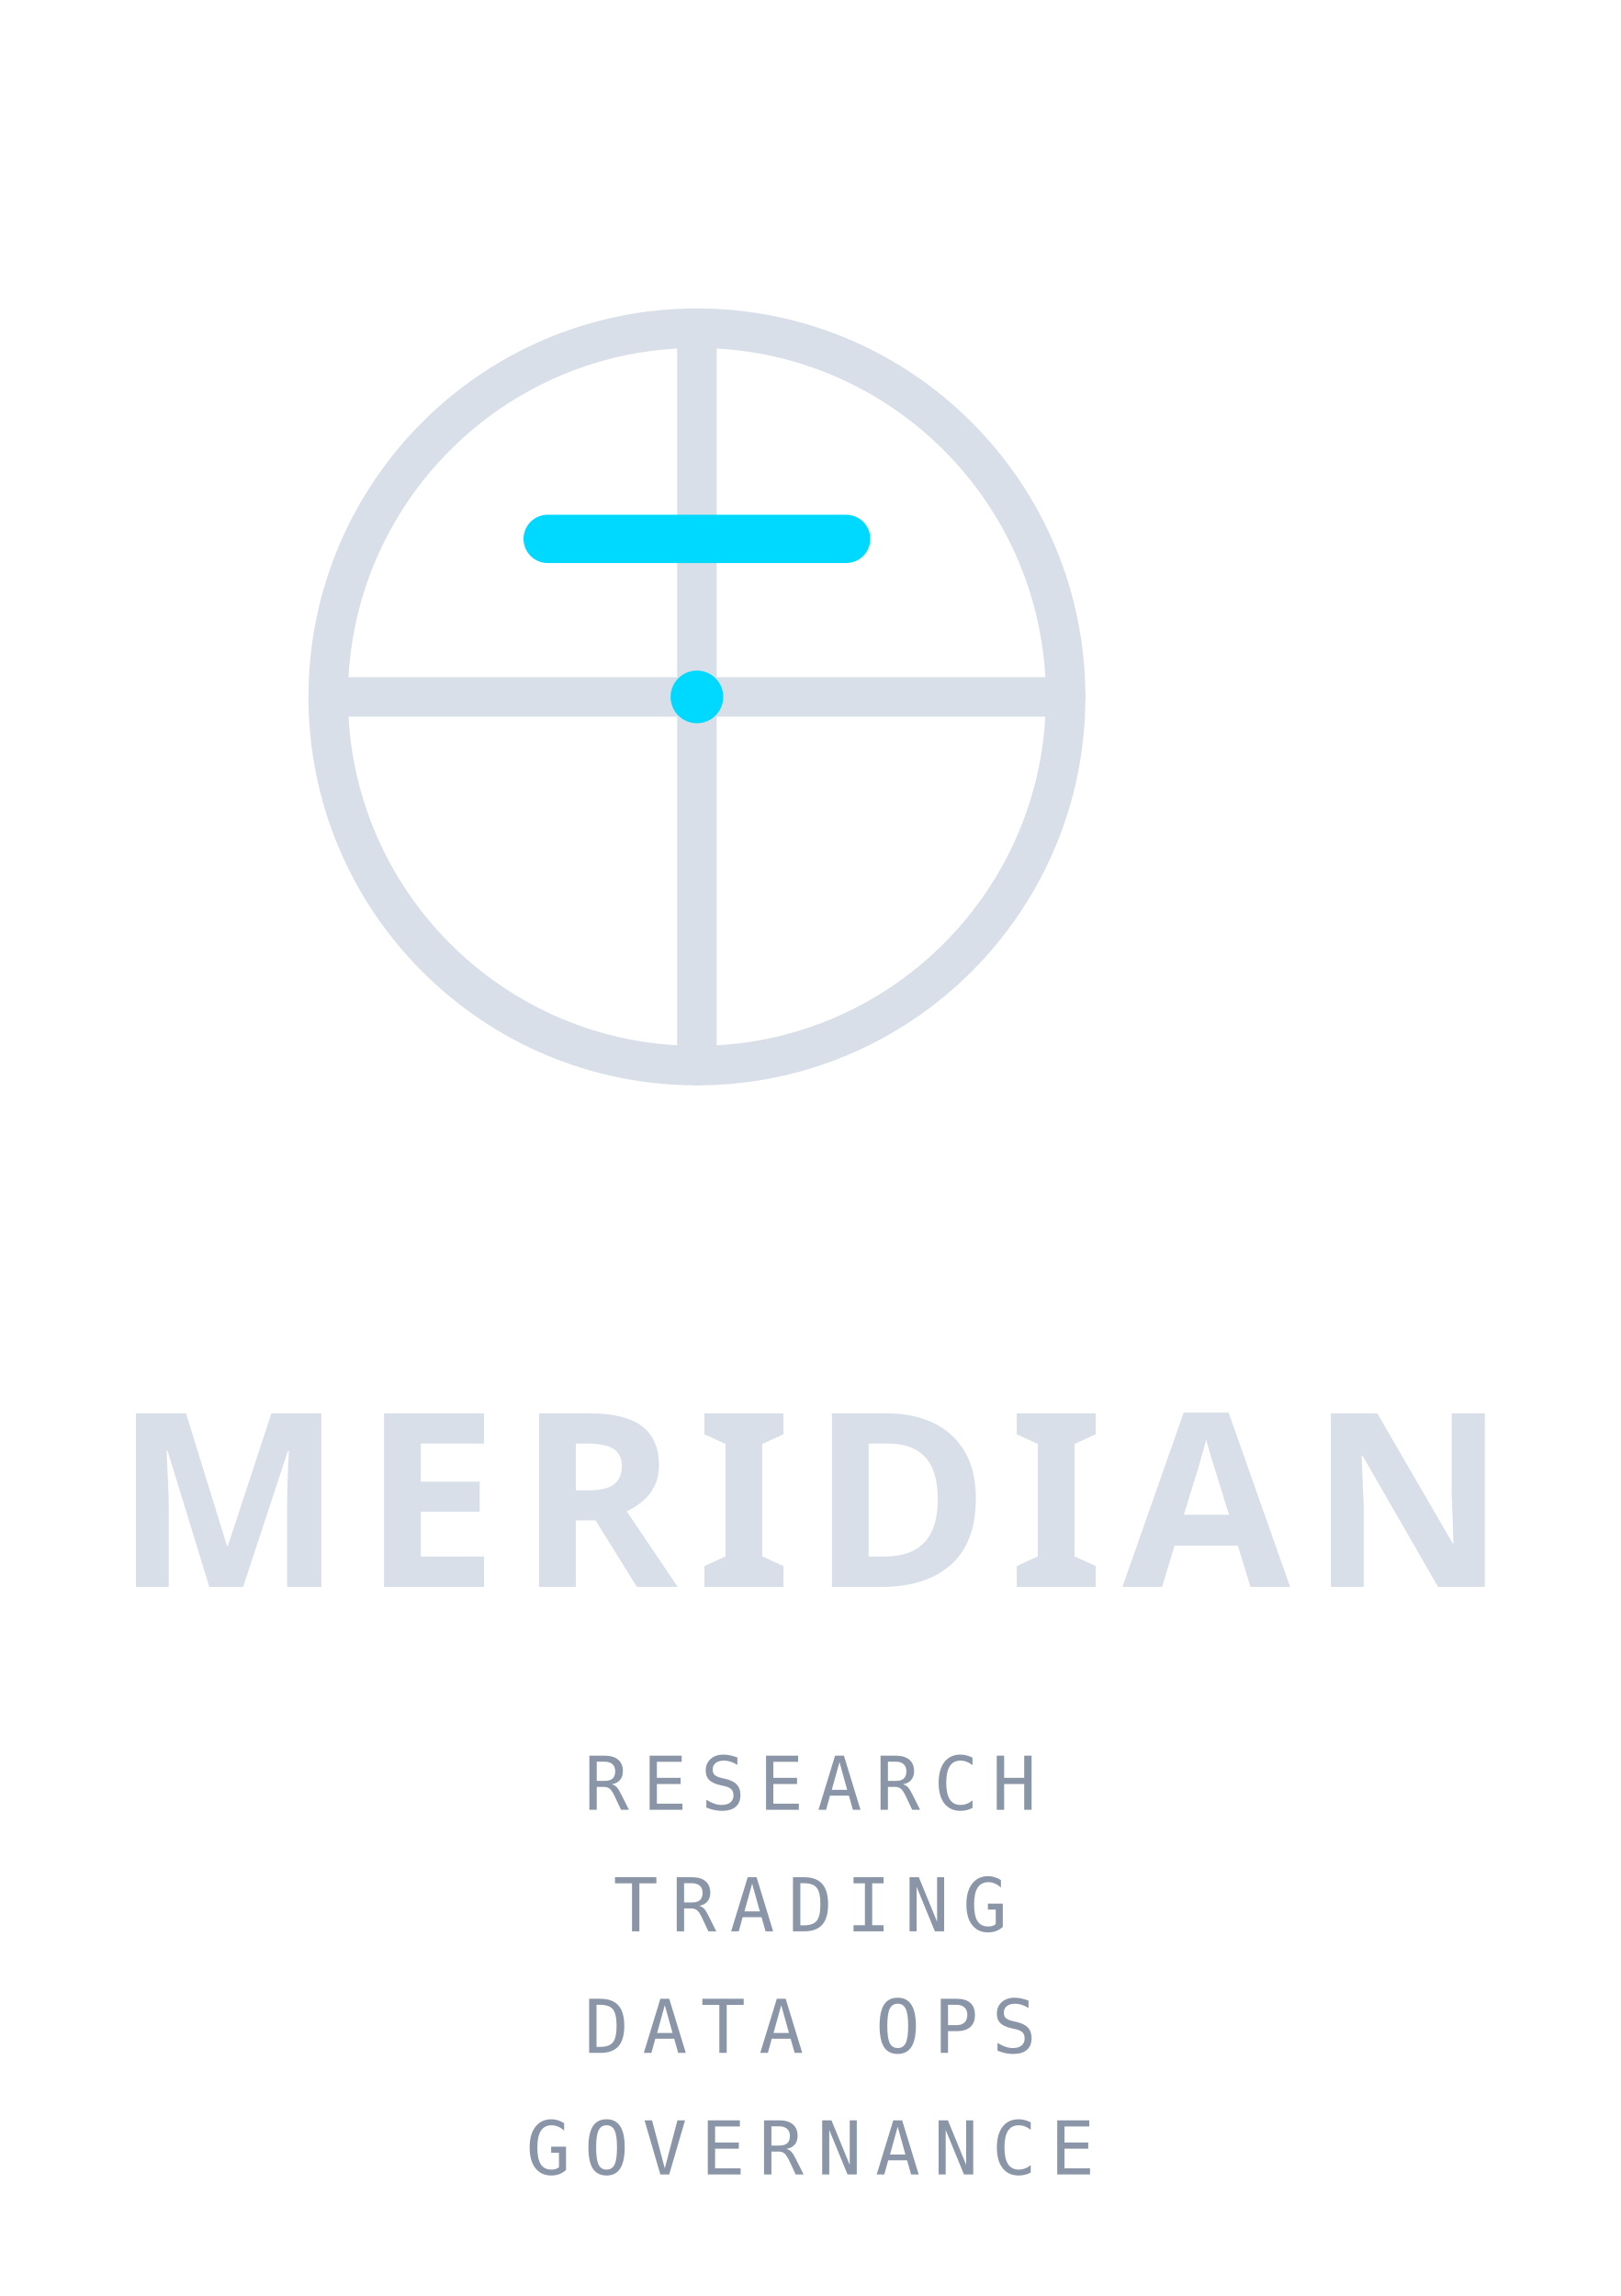
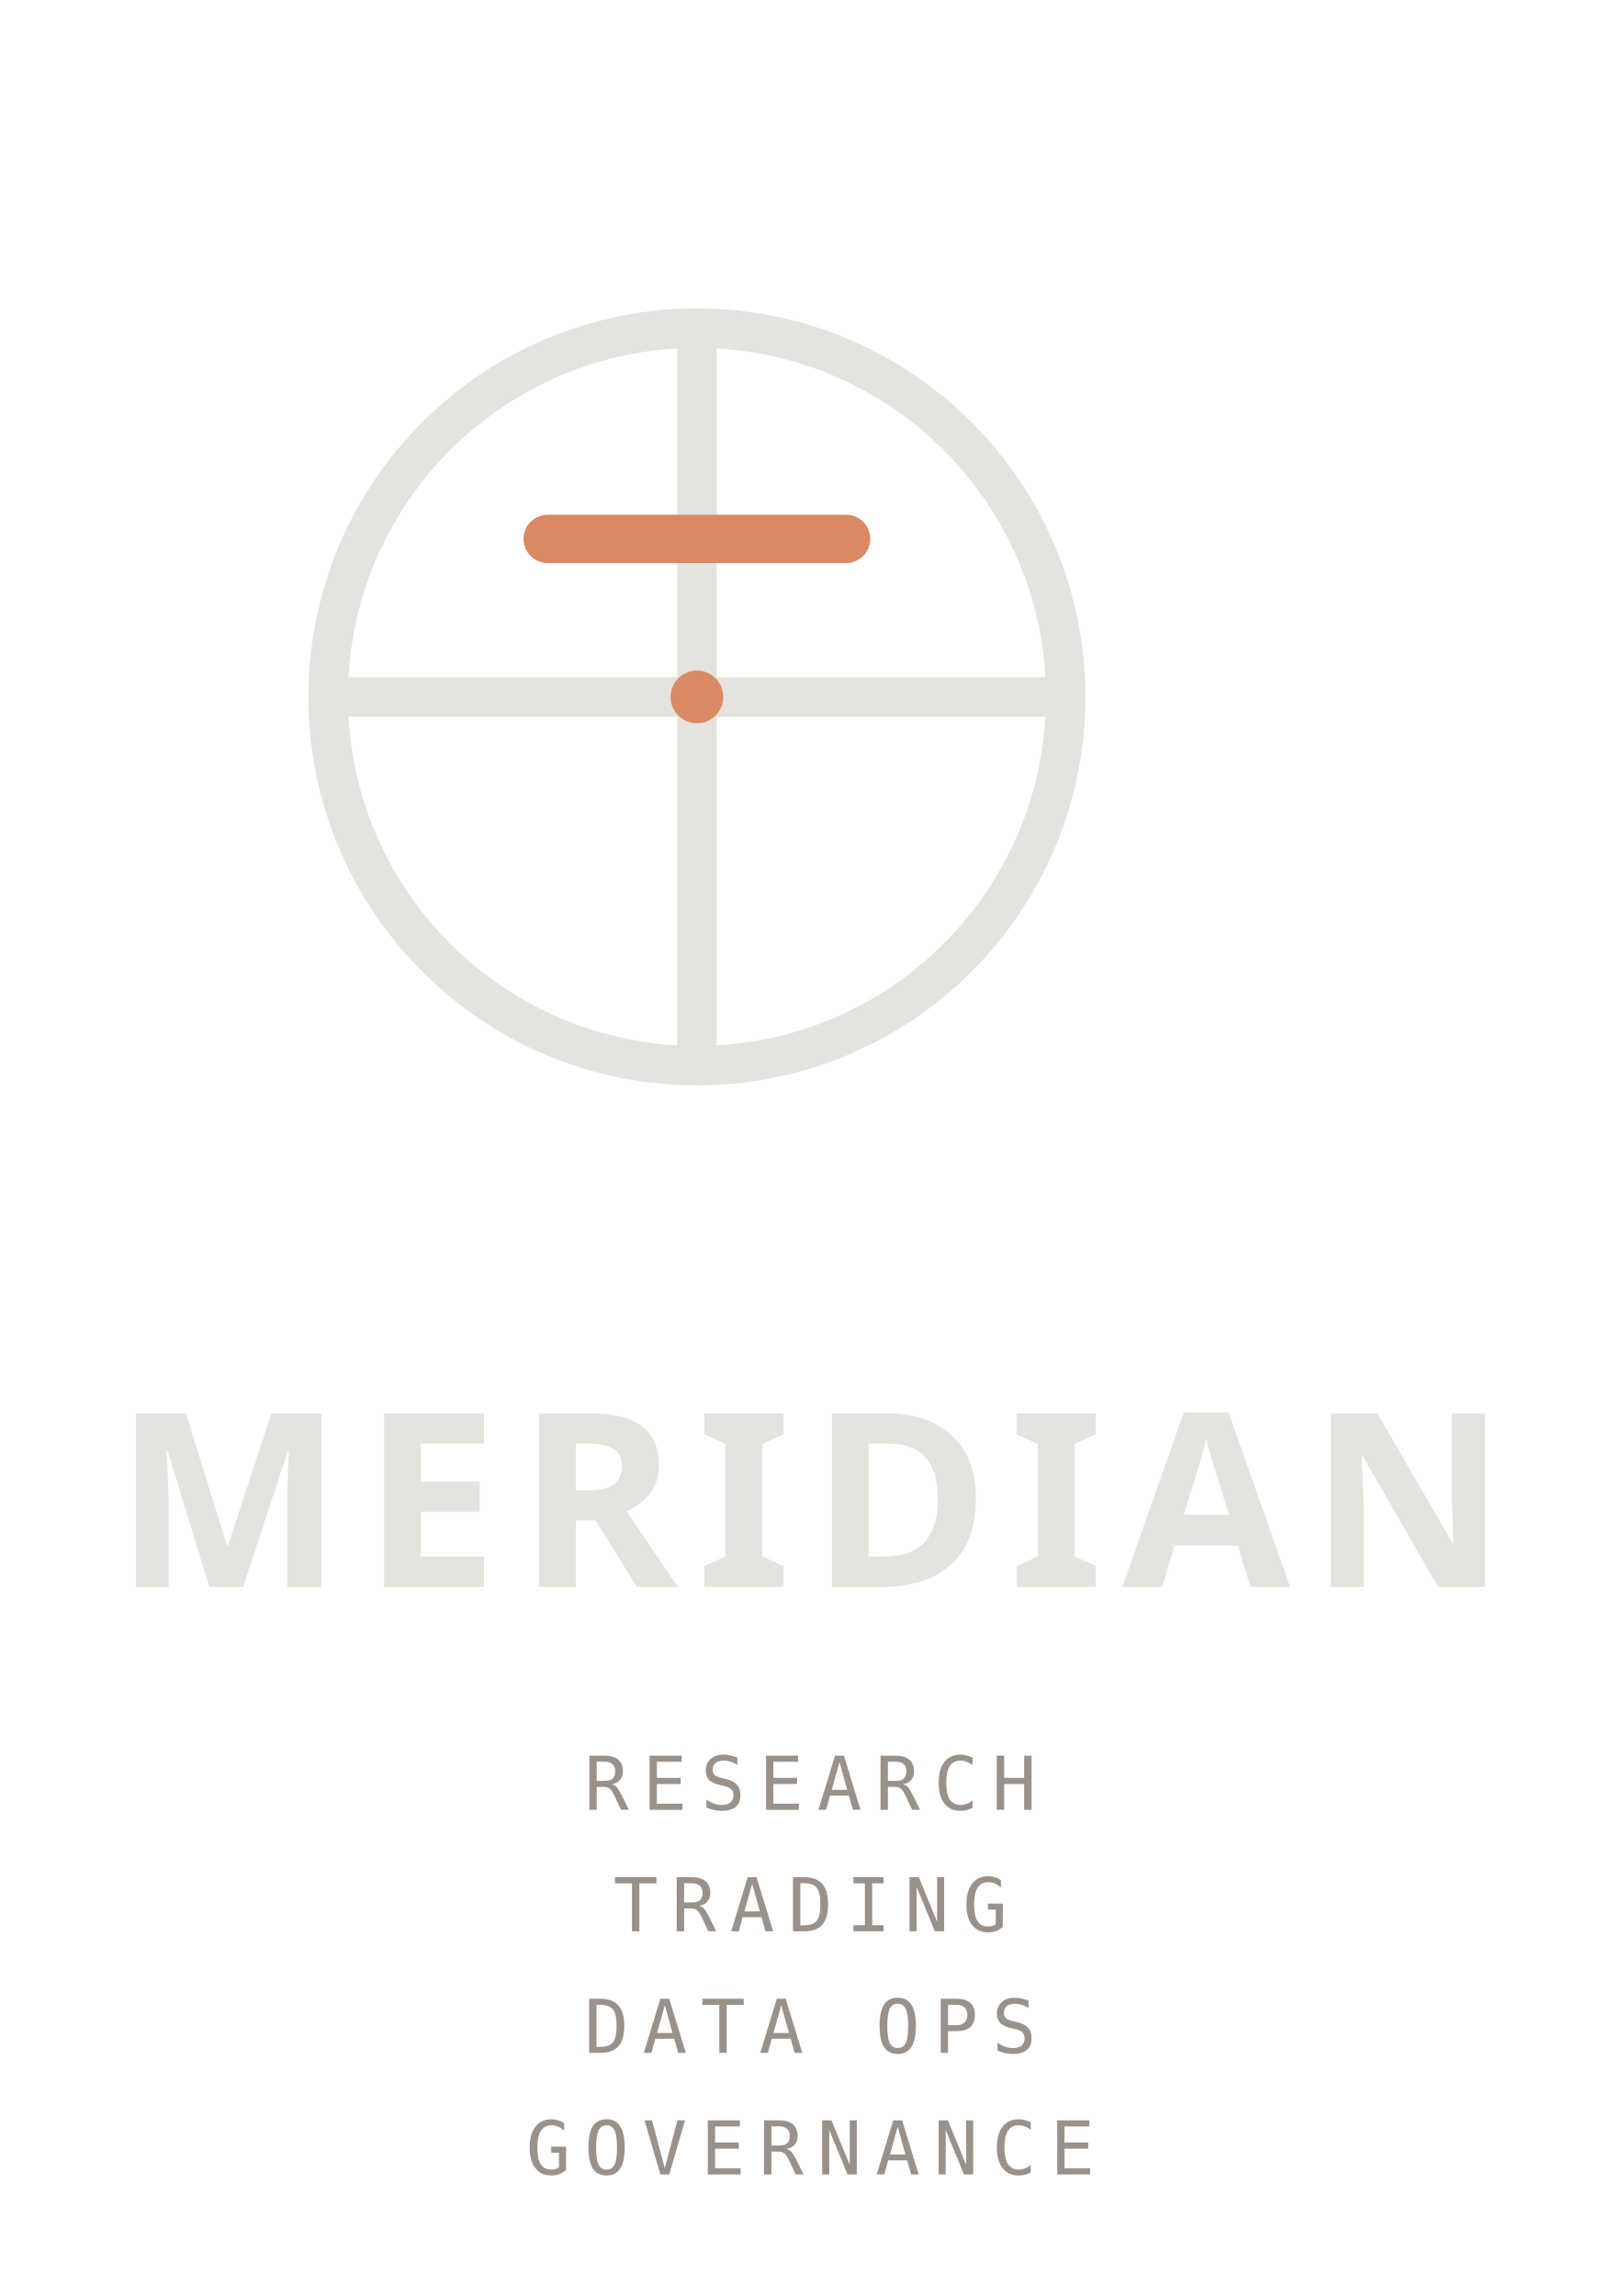
<svg xmlns="http://www.w3.org/2000/svg" viewBox="0 0 240 340" role="img" aria-labelledby="title desc">
  <g transform="translate(20 20) scale(0.65)">
-     <circle cx="128" cy="128" r="84" fill="none" stroke="#D8DFE8" stroke-width="9" stroke-linecap="round" />
-     <line x1="44" y1="128" x2="212" y2="128" stroke="#D8DFE8" stroke-width="9" stroke-linecap="round" />
-     <line x1="128" y1="44" x2="128" y2="212" stroke="#D8DFE8" stroke-width="9" stroke-linecap="round" />
-     <line x1="94" y1="92" x2="162" y2="92" stroke="#00D9FF" stroke-width="11" stroke-linecap="round" />
-     <circle cx="128" cy="128" r="6" fill="#00D9FF" />
+     <circle cx="128" cy="128" r="84" fill="none" stroke="#E4E3DE" stroke-width="9" stroke-linecap="round" />
+     <line x1="44" y1="128" x2="212" y2="128" stroke="#E4E3DE" stroke-width="9" stroke-linecap="round" />
+     <line x1="128" y1="44" x2="128" y2="212" stroke="#E4E3DE" stroke-width="9" stroke-linecap="round" />
+     <line x1="94" y1="92" x2="162" y2="92" stroke="#D98A64" stroke-width="11" stroke-linecap="round" />
+     <circle cx="128" cy="128" r="6" fill="#D98A64" />
  </g>
-   <text x="120" y="235" font-family="'Space Grotesk', 'IBM Plex Sans', system-ui, sans-serif" font-weight="700" font-size="36" letter-spacing="2.8" text-anchor="middle" fill="#D8DFE8">MERIDIAN</text>
-   <text x="120" y="268" font-family="'IBM Plex Mono', ui-monospace, monospace" font-weight="400" font-size="11" letter-spacing="2" text-anchor="middle" fill="#8A96A8">RESEARCH</text>
-   <text x="120" y="286" font-family="'IBM Plex Mono', ui-monospace, monospace" font-weight="400" font-size="11" letter-spacing="2" text-anchor="middle" fill="#8A96A8">TRADING</text>
-   <text x="120" y="304" font-family="'IBM Plex Mono', ui-monospace, monospace" font-weight="400" font-size="11" letter-spacing="2" text-anchor="middle" fill="#8A96A8">DATA OPS</text>
-   <text x="120" y="322" font-family="'IBM Plex Mono', ui-monospace, monospace" font-weight="400" font-size="11" letter-spacing="2" text-anchor="middle" fill="#8A96A8">GOVERNANCE</text>
+   <text x="120" y="235" font-family="'Segoe UI Variable Display', 'Segoe UI', system-ui, sans-serif" font-weight="700" font-size="36" letter-spacing="2.8" text-anchor="middle" fill="#E4E3DE">MERIDIAN</text>
+   <text x="120" y="268" font-family="'Cascadia Mono', ui-monospace, monospace" font-weight="400" font-size="11" letter-spacing="2" text-anchor="middle" fill="#9A9289">RESEARCH</text>
+   <text x="120" y="286" font-family="'Cascadia Mono', ui-monospace, monospace" font-weight="400" font-size="11" letter-spacing="2" text-anchor="middle" fill="#9A9289">TRADING</text>
+   <text x="120" y="304" font-family="'Cascadia Mono', ui-monospace, monospace" font-weight="400" font-size="11" letter-spacing="2" text-anchor="middle" fill="#9A9289">DATA OPS</text>
+   <text x="120" y="322" font-family="'Cascadia Mono', ui-monospace, monospace" font-weight="400" font-size="11" letter-spacing="2" text-anchor="middle" fill="#9A9289">GOVERNANCE</text>
</svg>
